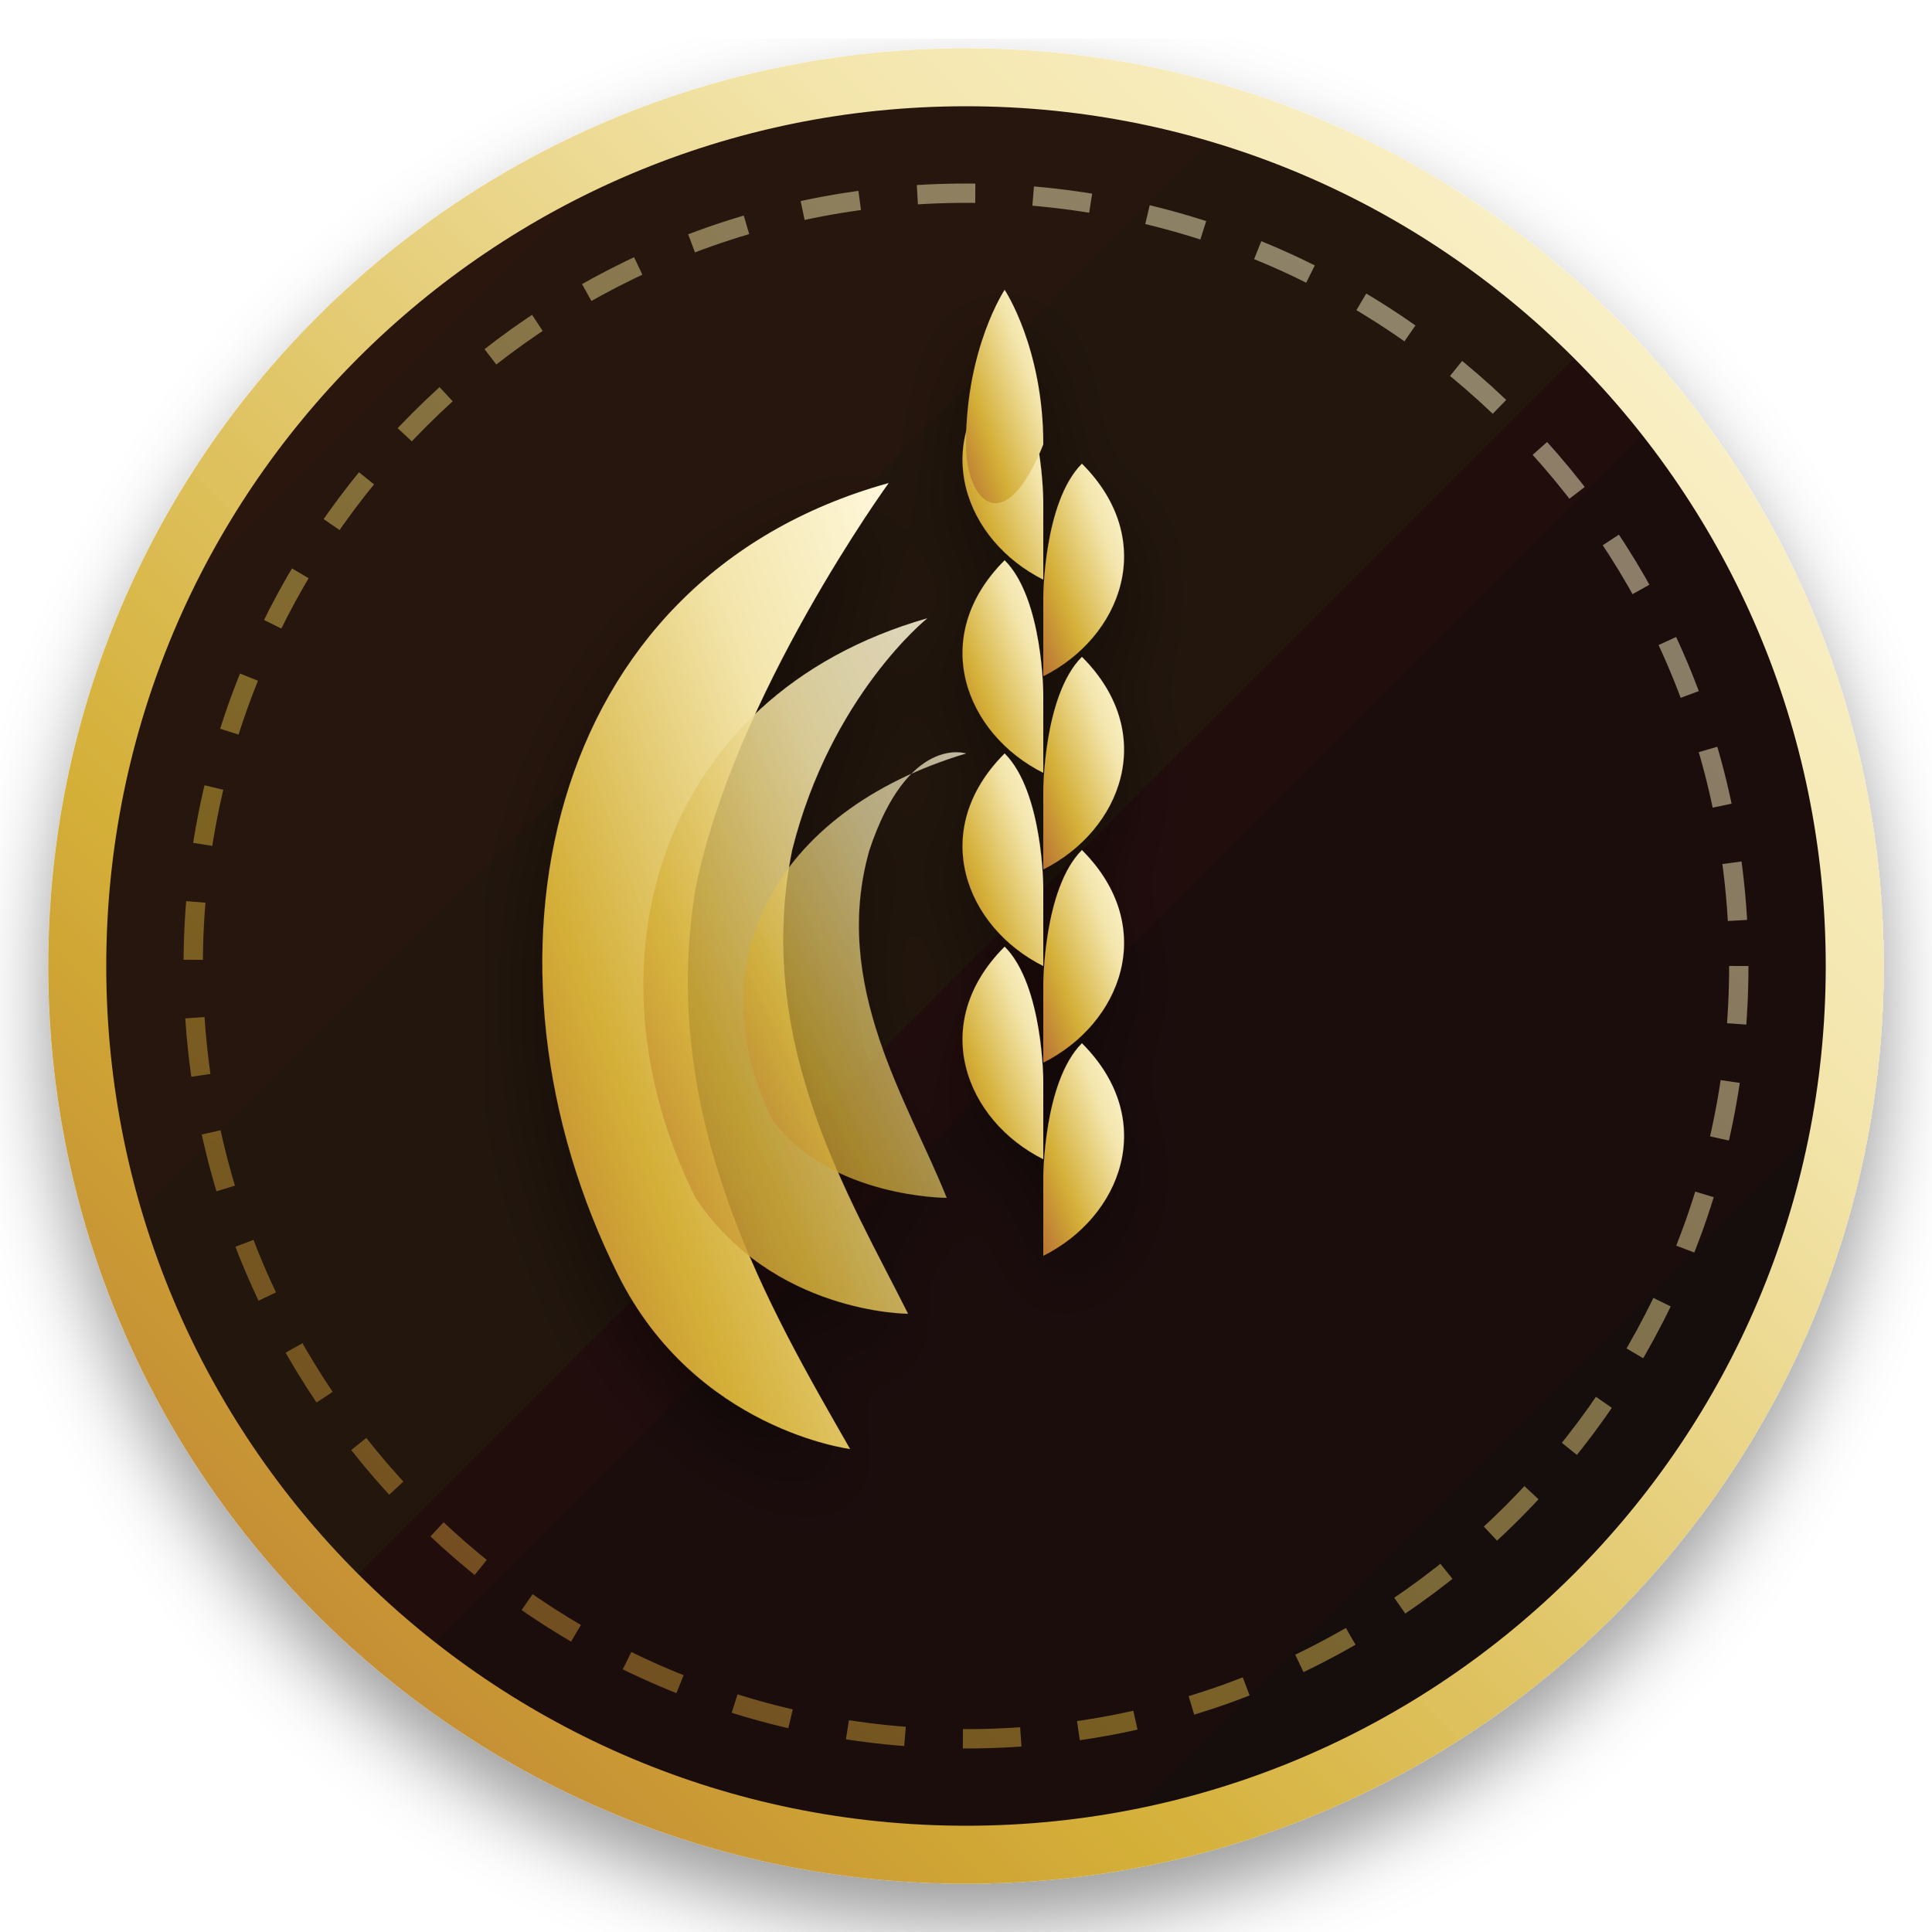
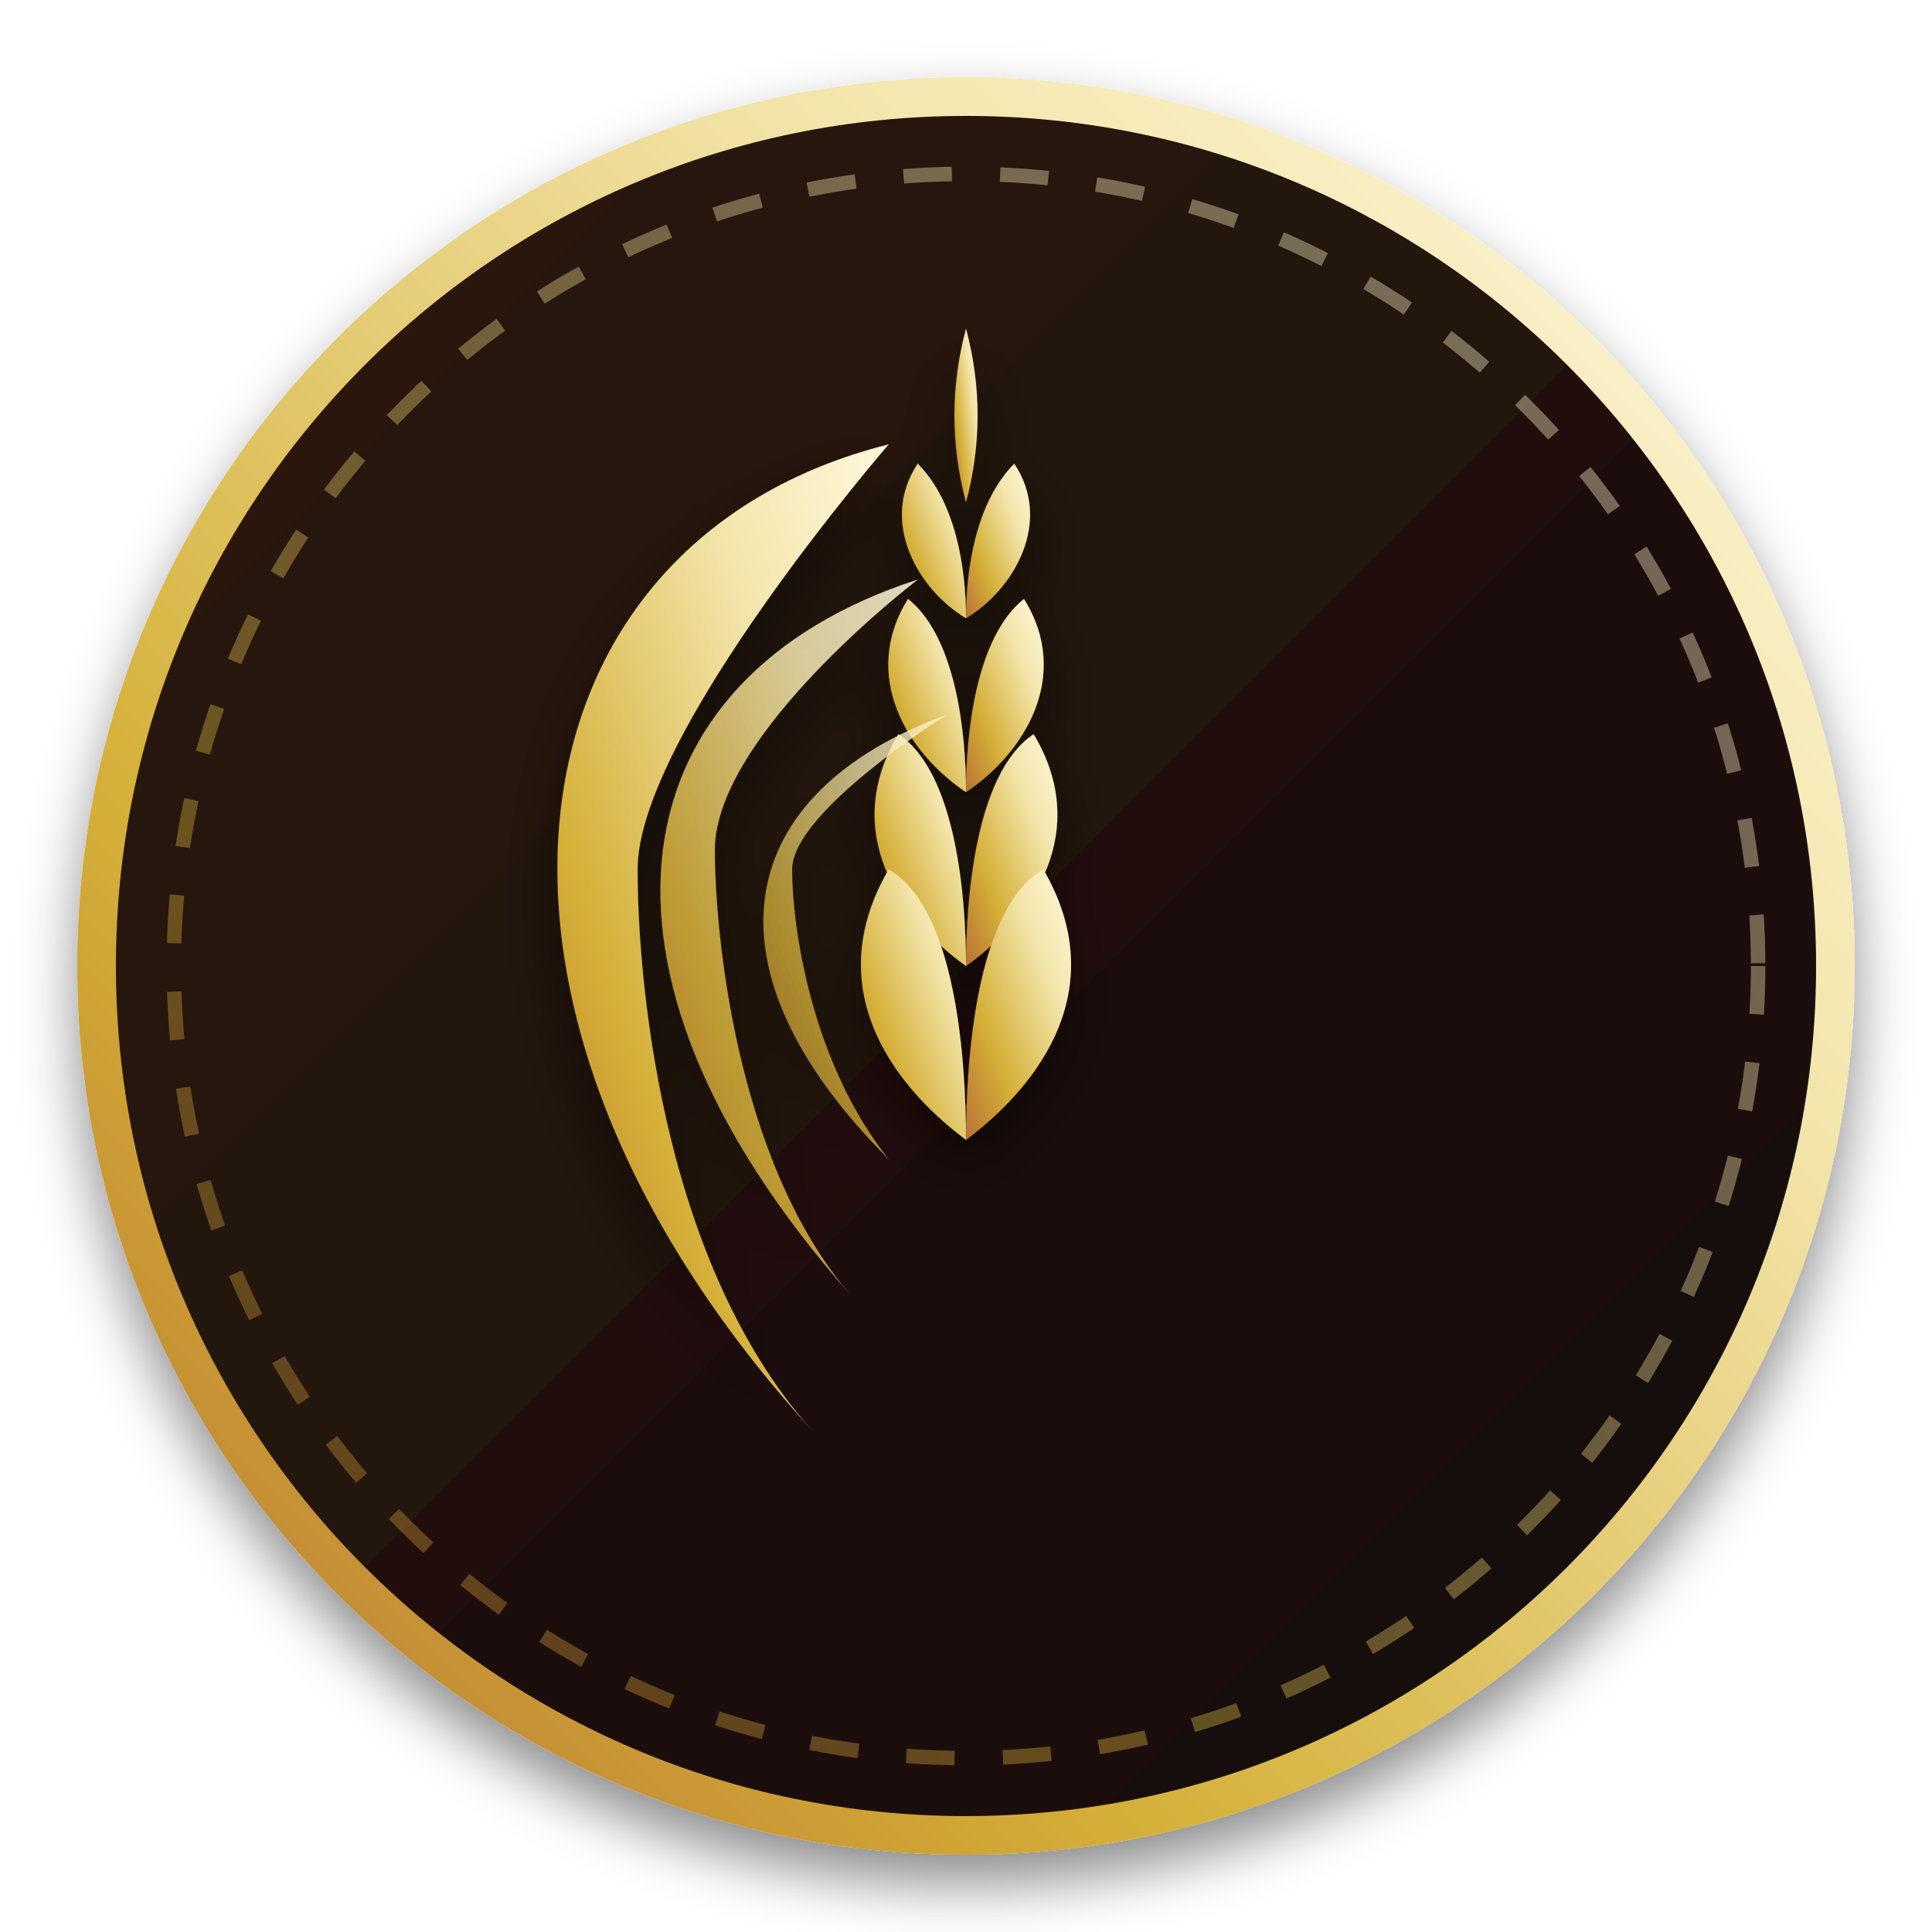
<svg xmlns="http://www.w3.org/2000/svg" viewBox="0 0 100 100" fill="none">
  <defs>
    <linearGradient id="logoBg" x1="0%" y1="0%" x2="100%" y2="100%">
      <stop offset="0%" stop-color="#2D1910" />
      <stop offset="100%" stop-color="#140A05" />
    </linearGradient>
    <linearGradient id="goldGrad" x1="0%" y1="100%" x2="100%" y2="0%">
      <stop offset="0%" stop-color="#B87333" />
      <stop offset="30%" stop-color="#D4AF37" />
      <stop offset="70%" stop-color="#F3E5AB" />
      <stop offset="100%" stop-color="#FFF8DC" />
    </linearGradient>
    <filter id="shadow" x="-10%" y="-10%" width="120%" height="120%">
-       <feDropShadow dx="0" dy="2" stdDeviation="2" flood-color="#000000" flood-opacity="0.4" />
+       <feDropShadow dx="0" dy="1.5" stdDeviation="1.5" flood-color="#000000" flood-opacity="0.45" />
    </filter>
  </defs>
-   <circle cx="50" cy="50" r="46" fill="url(#logoBg)" stroke="url(#goldGrad)" stroke-width="3" filter="url(#shadow)" />
-   <circle cx="50" cy="50" r="40" stroke="url(#goldGrad)" stroke-width="1" stroke-dasharray="3 3" opacity="0.5" />
+   <circle cx="50" cy="50" r="45" fill="url(#logoBg)" stroke="url(#goldGrad)" stroke-width="2" filter="url(#shadow)" />
+   <circle cx="50" cy="50" r="41" stroke="url(#goldGrad)" stroke-width="0.75" stroke-dasharray="2.5 2.5" opacity="0.4" />
  <g filter="url(#shadow)">
-     <path d="M54 75 C54 65, 54 45, 54 25" stroke="url(#goldGrad)" stroke-width="2" stroke-linecap="round" />
-     <path d="M54 60 C50 58, 48 53, 52 49 C54 51, 54 56, 54 56 Z" fill="url(#goldGrad)" />
-     <path d="M54 50 C50 48, 48 43, 52 39 C54 41, 54 46, 54 46 Z" fill="url(#goldGrad)" />
-     <path d="M54 40 C50 38, 48 33, 52 29 C54 31, 54 36, 54 36 Z" fill="url(#goldGrad)" />
-     <path d="M54 30 C50 28, 48 23, 52 19 C54 21, 54 26, 54 26 Z" fill="url(#goldGrad)" />
-     <path d="M54 65 C58 63, 60 58, 56 54 C54 56, 54 61, 54 61 Z" fill="url(#goldGrad)" />
-     <path d="M54 55 C58 53, 60 48, 56 44 C54 46, 54 51, 54 51 Z" fill="url(#goldGrad)" />
-     <path d="M54 45 C58 43, 60 38, 56 34 C54 36, 54 41, 54 41 Z" fill="url(#goldGrad)" />
-     <path d="M54 35 C58 33, 60 28, 56 24 C54 26, 54 31, 54 31 Z" fill="url(#goldGrad)" />
-     <path d="M54 23 C54 18, 52 15, 52 15 C52 15, 50 18, 50 23 C50 26, 52 28, 54 23 Z" fill="url(#goldGrad)" />
-     <path d="M46 25 C28 30 24 50 32 66 C36 74 44 75 44 75 C40 68 34 58 36 46 C38 36 46 25 46 25 Z" fill="url(#goldGrad)" />
-     <path d="M48 32 C34 36 30 50 36 62 C40 68 47 68 47 68 C44 62 39 54 41 44 C43 36 48 32 48 32 Z" fill="url(#goldGrad)" opacity="0.85" />
-     <path d="M50 39 C40 42 36 50 40 58 C43 62 49 62 49 62 C47 57 43 51 45 44 C47 38 50 39 50 39 Z" fill="url(#goldGrad)" opacity="0.7" />
+     <path d="M50 72 L50 28" stroke="url(#goldGrad)" stroke-width="1.25" stroke-linecap="round" />
+     <path d="M50 26 C49.2 23, 49.2 20, 50 17 C50.8 20, 50.8 23, 50 26 Z" fill="url(#goldGrad)" />
+     <path d="M50 32 C47.5 30.5, 45.5 27, 47.5 24 C49.5 26, 50 29.5, 50 32 Z" fill="url(#goldGrad)" />
+     <path d="M50 41 C47 39, 44.5 35, 47 31 C49.5 33, 50 38, 50 41 Z" fill="url(#goldGrad)" />
+     <path d="M50 50 C46.5 47.5, 43.5 43, 46.5 38 C49.5 40, 50 46.5, 50 50 Z" fill="url(#goldGrad)" />
+     <path d="M50 59 C46 56, 42.5 51, 46 45 C49.5 47, 50 55, 50 59 Z" fill="url(#goldGrad)" />
+     <path d="M50 32 C52.5 30.5, 54.5 27, 52.5 24 C50.5 26, 50 29.5, 50 32 Z" fill="url(#goldGrad)" />
+     <path d="M50 41 C53 39, 55.5 35, 53 31 C50.5 33, 50 38, 50 41 Z" fill="url(#goldGrad)" />
+     <path d="M50 50 C53.5 47.5, 56.5 43, 53.5 38 C50.5 40, 50 46.5, 50 50 Z" fill="url(#goldGrad)" />
+     <path d="M50 59 C54 56, 57.5 51, 54 45 C50.5 47, 50 55, 50 59 Z" fill="url(#goldGrad)" />
+     <path d="M46 23 C26 28, 22 52, 42 74 C34 65, 33 50, 33 45 C33 38, 46 23, 46 23 Z" fill="url(#goldGrad)" />
+     <path d="M47.5 30 C32 35, 29 50, 44 67 C38 60, 37 48, 37 44 C37 38, 47.5 30, 47.5 30 Z" fill="url(#goldGrad)" opacity="0.85" />
+     <path d="M49 37 C38 41, 36 50, 46 60 C42 55, 41 48, 41 45 C41 42, 49 37, 49 37 Z" fill="url(#goldGrad)" opacity="0.75" />
  </g>
</svg>
